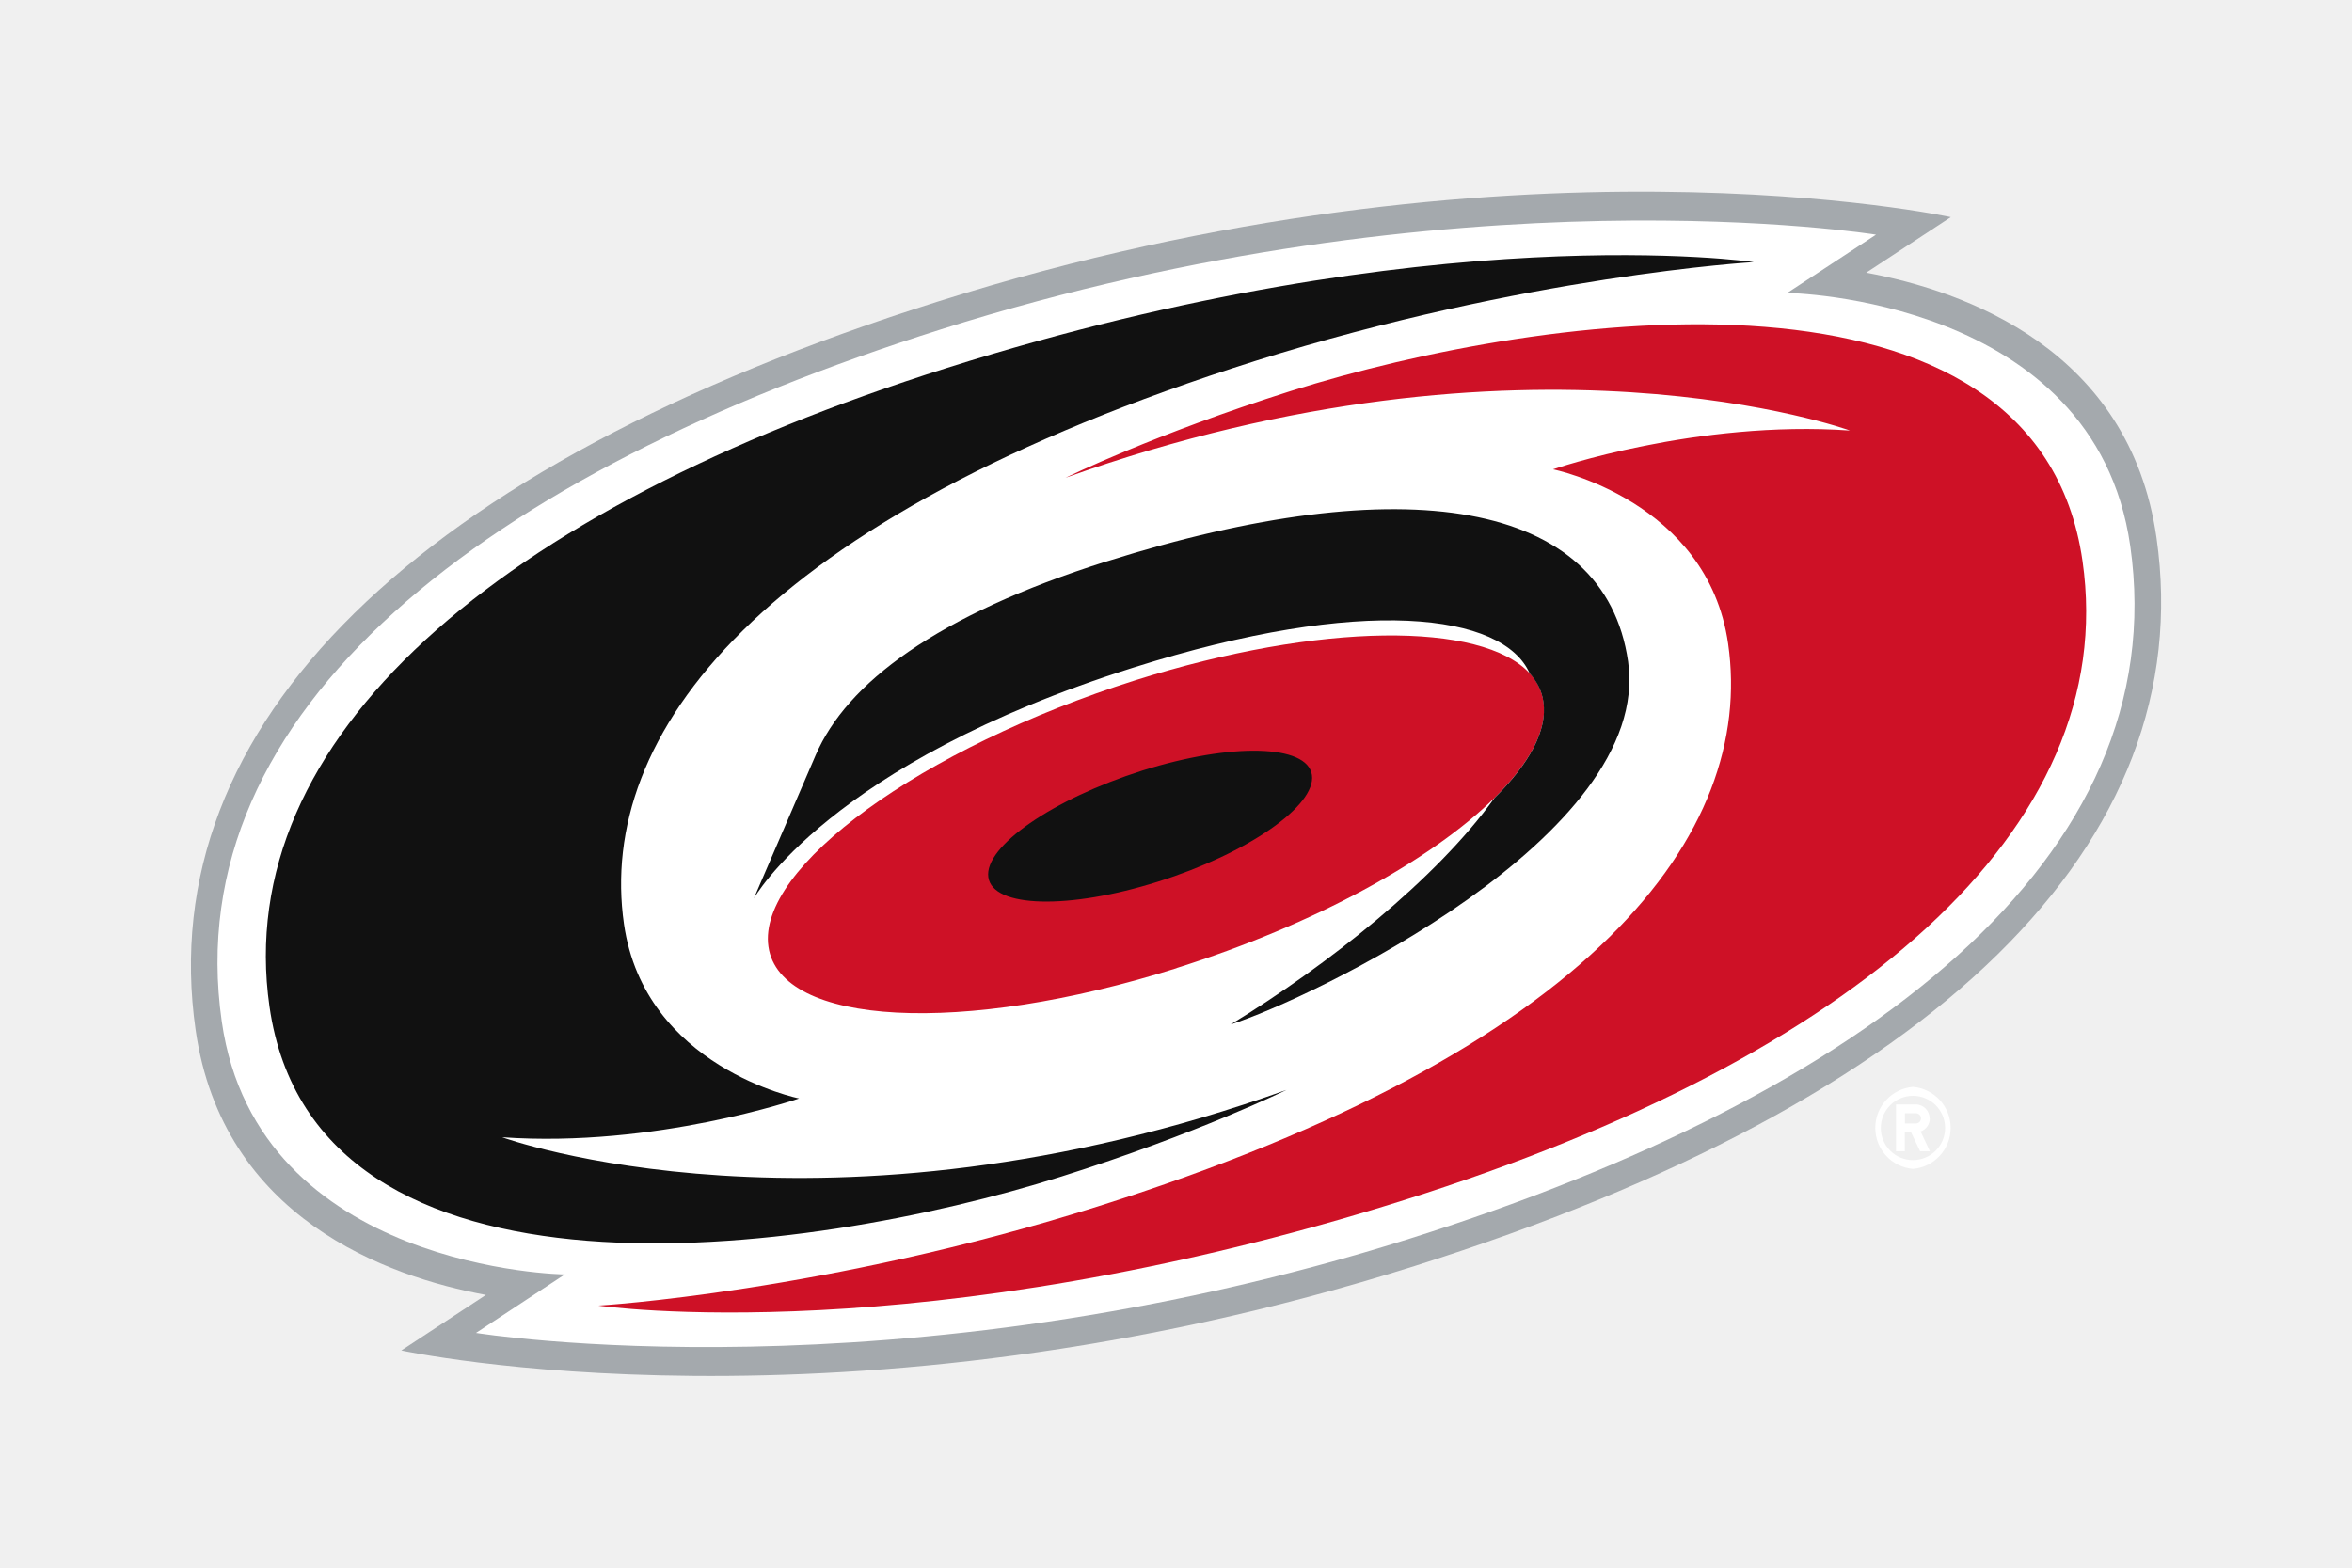
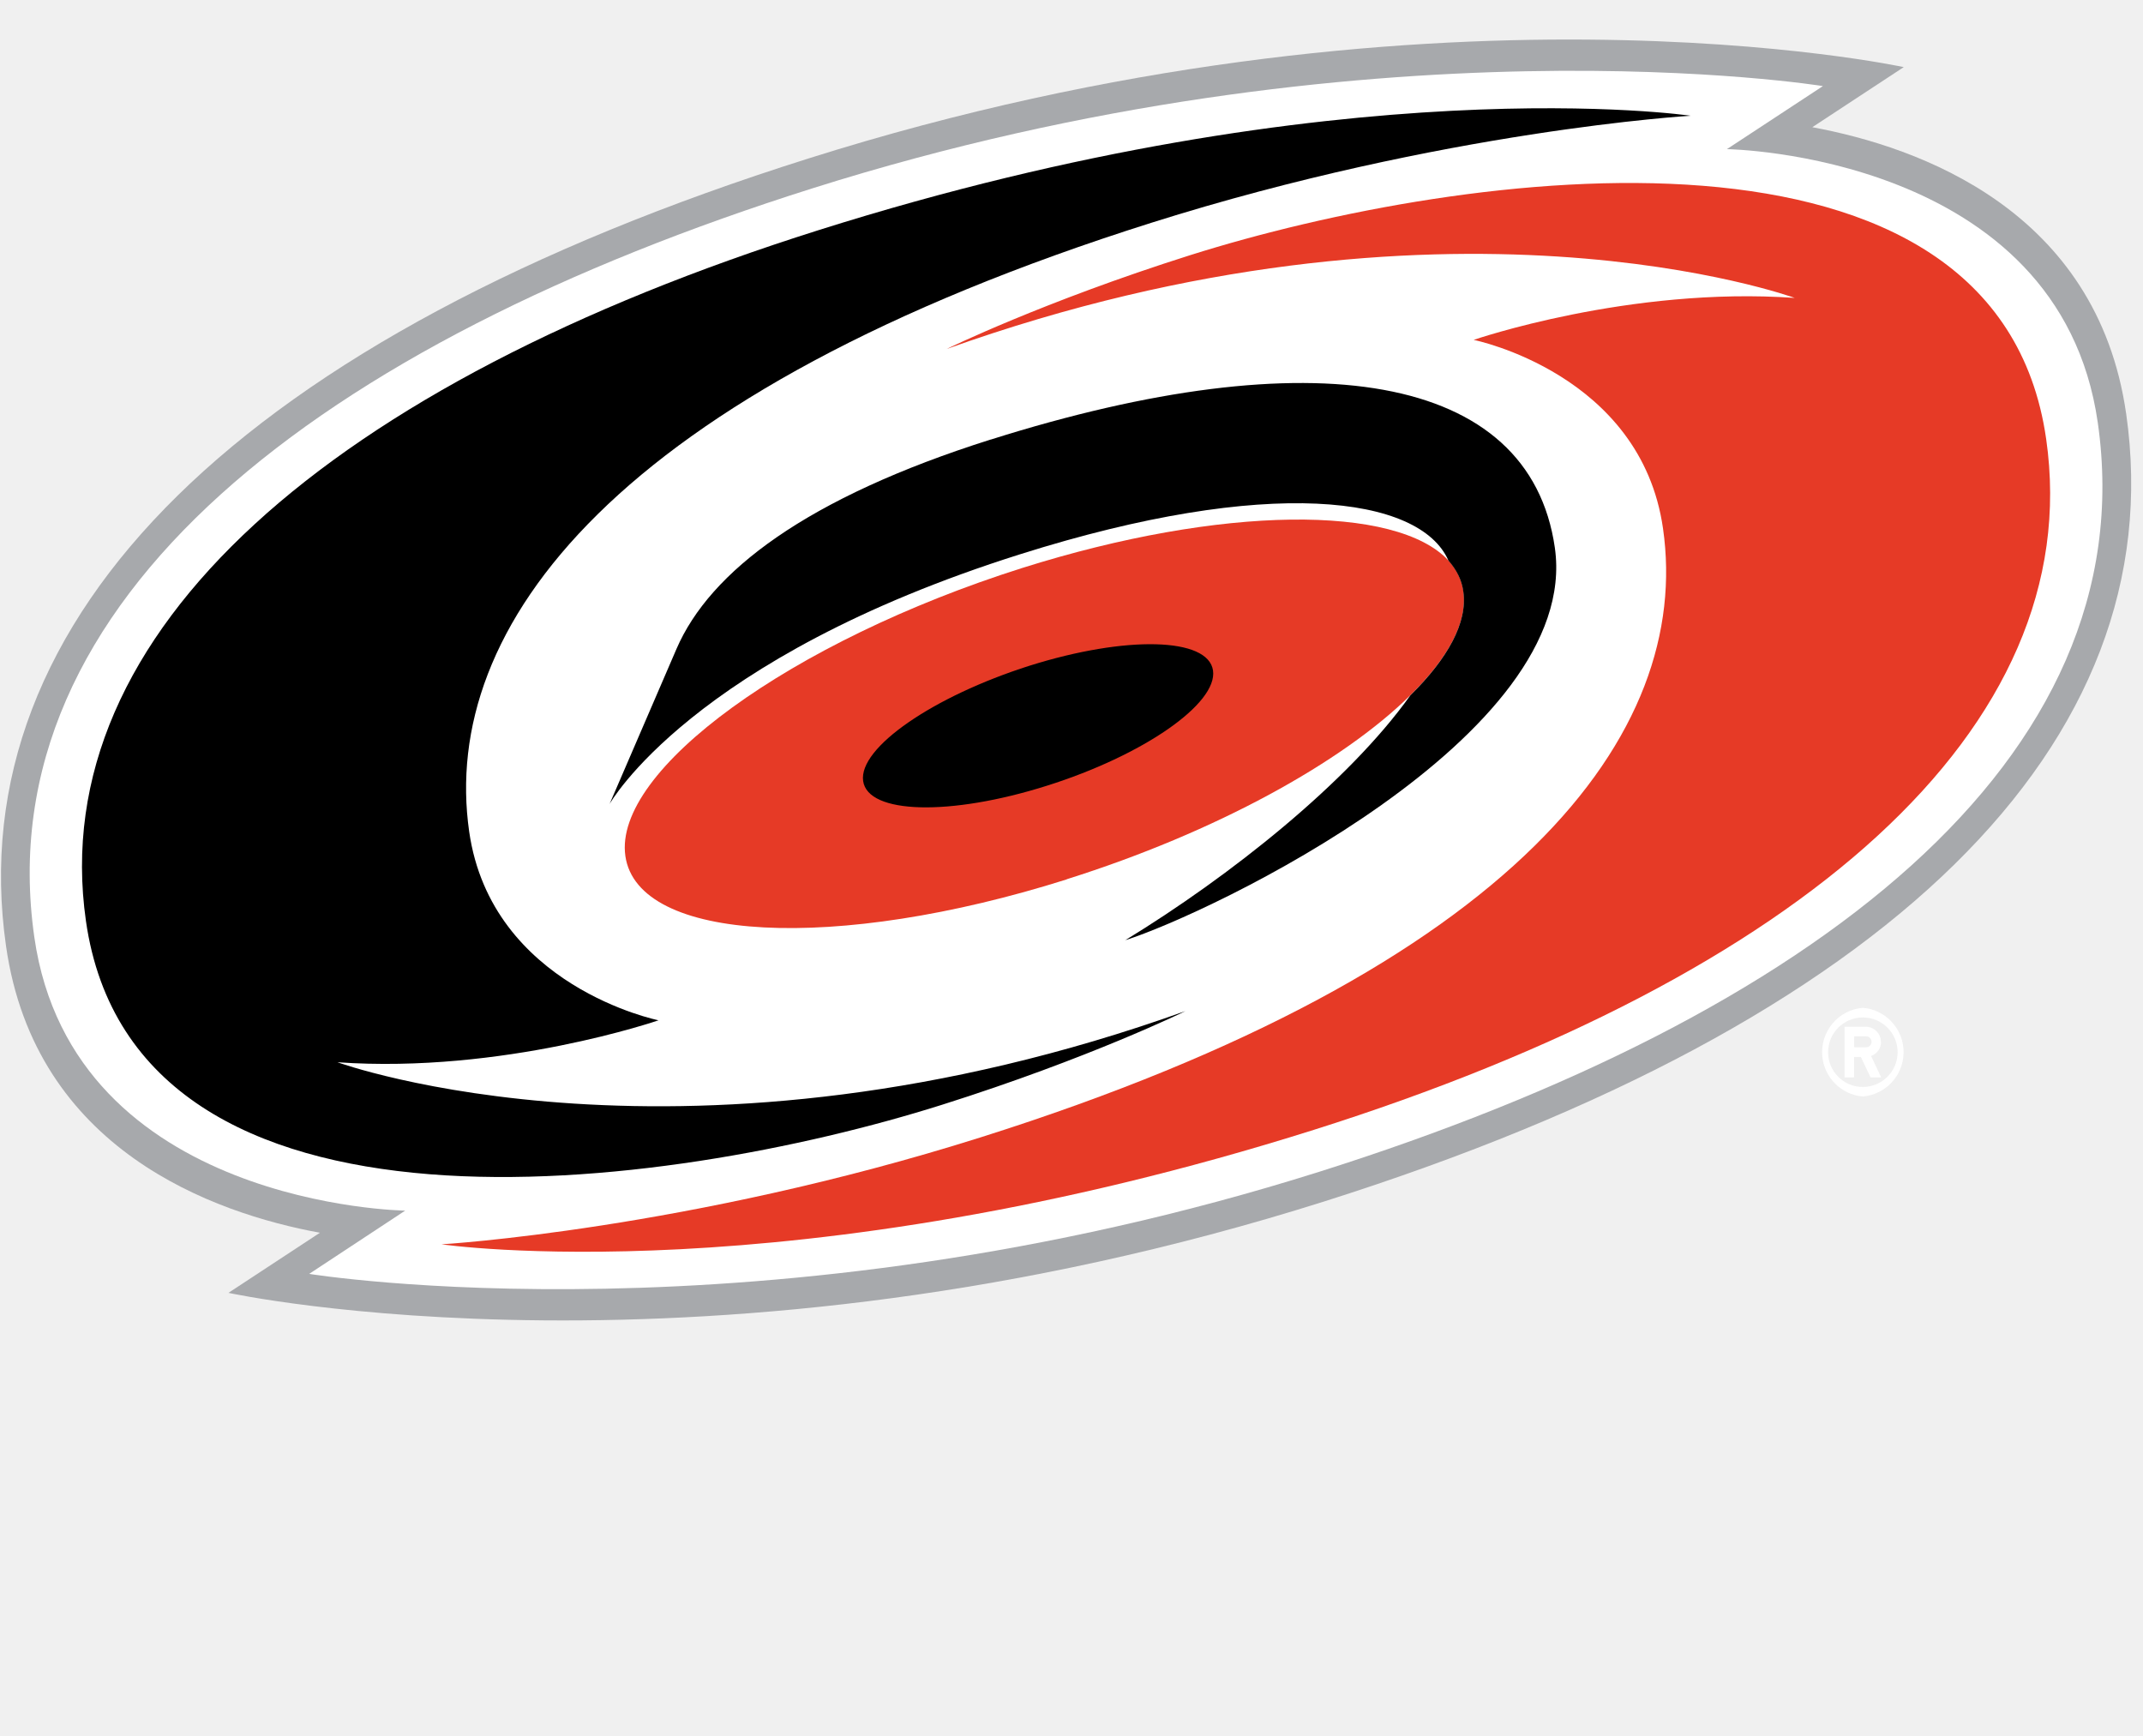
- <svg xmlns="http://www.w3.org/2000/svg" id="Layer_1" viewBox="0 0 24 16">
-   <style>.silver{fill:#a4a9ad}.fg{fill:#111}.high{fill:#ce1126}.st4{fill:#FFF}</style>
-   <g id="reg" class="st4">
-     <path d="M19.52 11.093a.42.42 0 0 0 0 .837.42.42 0 0 0 0-.837zm0 .747a.327.327 0 0 1-.328-.328.328.328 0 1 1 .328.328z" />
-     <path d="M19.69 11.414a.142.142 0 0 0-.14-.142h-.203v.478h.09v-.193h.064l.092.193h.1l-.095-.202a.142.142 0 0 0 .094-.134zm-.14.052h-.112v-.104h.112c.028 0 .052.023.052.052 0 .03-.024.052-.052.052z" />
+ <svg xmlns="http://www.w3.org/2000/svg" version="1.1" id="Layer_1" x="0px" y="0px" width="435.031px" height="352.309px" viewBox="0 0 435.031 352.309" enable-background="new 0 0 435.031 352.309" xml:space="preserve">
+   <g id="reg">
+     <path fill="#FFFFFF" d="M378.16,204.563c-4.971,0.421-8.658,4.794-8.238,9.766c0.371,4.386,3.852,7.866,8.238,8.238   c4.973-0.421,8.66-4.793,8.24-9.766C386.029,208.414,382.549,204.935,378.16,204.563z M378.16,220.63   c-3.883,0.012-7.043-3.128-7.055-7.012c0-0.015,0-0.028,0-0.043c0-3.896,3.158-7.055,7.055-7.055s7.057,3.158,7.057,7.055   C385.217,217.473,382.057,220.63,378.16,220.63L378.16,220.63z" />
+     <path fill="#FFFFFF" d="M381.816,211.468c0.002-1.67-1.34-3.03-3.01-3.056h-4.367v10.281h1.936v-4.149h1.377l1.979,4.149h2.152   l-2.045-4.344c1.217-0.437,2.025-1.592,2.023-2.882H381.816z M378.807,212.585h-2.408v-2.235h2.408   c0.602,0,1.117,0.493,1.117,1.118C379.924,212.113,379.408,212.585,378.807,212.585z" />
  </g>
-   <path class="silver" d="M22.005 5.487c-.275-1.92-1.953-2.517-2.962-2.704l.863-.567s-4.51-.98-10.34.863C4.238 4.76 1.55 7.4 1.996 10.512c.275 1.92 1.953 2.518 2.962 2.704l-.863.567s4.51.98 10.34-.862c5.328-1.684 8.015-4.322 7.57-7.435z" />
-   <path class="st4" d="M21.737 5.57c-.364-2.537-3.5-2.58-3.5-2.58l.906-.595s-4.28-.695-9.537.965c-4.642 1.466-7.8 3.88-7.343 7.067.364 2.54 3.5 2.58 3.5 2.58l-.906.597s4.28.695 9.537-.965c4.642-1.467 7.8-3.88 7.343-7.07z" />
-   <path class="high" d="M21.25 5.725c-.464-3.24-5.484-2.553-8.08-1.734-1.39.44-2.297.885-2.297.885 4.706-1.684 8.004-.482 8.004-.482-1.562-.11-3.03.396-3.03.396s1.578.317 1.787 1.78c.277 1.932-1.368 4.144-6.438 5.745-2.764.873-5.09 1.01-5.09 1.01s3.28.483 8.232-1.08c4.582-1.447 7.305-3.782 6.912-6.52z" />
-   <path class="high" d="M12.006 9.88c1.406-.443 2.602-1.104 3.244-1.737.355-.35.542-.69.5-.98a.537.537 0 0 0-.14-.29c-.49-.53-2.138-.525-4.025.07-2.184.692-3.86 1.91-3.744 2.718.117.813 1.982.91 4.166.22z" />
-   <path class="fg" d="M11.817 8.998c.912-.287 1.615-.775 1.57-1.088s-.82-.332-1.732-.045c-.912.29-1.615.775-1.57 1.088.044.313.82.333 1.732.045z" />
-   <path class="fg" d="M5.124 11.607c1.562.11 3.03-.396 3.03-.396s-1.577-.317-1.787-1.78c-.277-1.932 1.368-4.144 6.438-5.746 2.765-.873 5.09-1.01 5.09-1.01s-3.28-.484-8.232 1.08C5.08 5.202 2.358 7.537 2.75 10.274c.464 3.24 5.485 2.554 8.08 1.734 1.388-.438 2.297-.884 2.297-.884-4.705 1.685-8.003.483-8.003.483z" />
-   <path class="fg" d="M11.29 5.73c-1.74.55-2.65 1.245-2.966 1.975L7.692 9.17s.768-1.377 3.875-2.357c2.342-.74 3.773-.553 4.042.06.075.085.125.18.14.292.042.29-.145.63-.5.98-.587.823-1.707 1.71-2.69 2.31.785-.247 4.31-1.92 4.054-3.704-.238-1.656-2.298-1.976-5.324-1.02z" />
+   <path fill="#A7A9AC" d="M431.613,83.981c-5.916-41.298-42.01-54.14-63.713-58.162l18.562-12.196c0,0-97.006-21.079-222.408,18.563  C49.452,68.344-8.366,125.129,1.228,192.065c5.915,41.3,42.008,54.162,63.711,58.162l-18.563,12.197  c0,0,97.008,21.078,222.409-18.542C383.387,207.66,441.184,150.918,431.613,83.96V83.981z" />
+   <path fill="#FFFFFF" d="M425.848,85.766c-7.83-54.57-75.283-55.494-75.283-55.494l19.488-12.798c0,0-92.061-14.949-205.138,20.757  C65.068,69.763-2.858,121.687,6.971,190.238c7.829,54.634,75.283,55.495,75.283,55.495l-19.487,12.841  c0,0,92.061,14.948,205.138-20.757c99.846-31.555,167.773-83.457,157.943-152.072V85.766z" />
+   <path fill="#E63A26" d="M415.373,89.1c-9.98-69.69-117.957-54.914-173.797-37.297c-29.899,9.464-49.409,19.036-49.409,19.036  C293.391,34.617,364.33,60.471,364.33,60.471c-33.598-2.366-65.174,8.518-65.174,8.518s33.943,6.818,38.438,38.286  c5.959,41.556-29.424,89.135-138.479,123.572c-59.452,18.777-109.482,21.724-109.482,21.724s70.55,10.39,177.067-23.23  C365.256,198.217,423.826,147.993,415.373,89.1z" />
+   <path fill="#E63A26" d="M216.541,178.473c30.241-9.529,55.965-23.747,69.776-37.363c7.635-7.528,11.656-14.841,10.754-21.08  c-0.342-2.338-1.393-4.515-3.012-6.237c-10.541-11.4-45.986-11.293-86.577,1.505c-46.977,14.885-83.026,41.083-80.531,58.463  c2.517,17.486,42.632,19.572,89.611,4.732L216.541,178.473z" />
+   <path d="M212.472,159.501c19.62-6.173,34.739-16.67,33.772-23.403c-0.969-6.732-17.639-7.141-37.256-0.968  c-19.617,6.237-34.738,16.67-33.77,23.402C176.165,165.266,192.856,165.696,212.472,159.501z" />
+   <path d="M68.509,215.618c33.598,2.366,65.173-8.517,65.173-8.517s-33.92-6.818-38.437-38.288  c-5.958-41.556,29.425-89.135,138.479-123.593c59.473-18.778,109.482-21.725,109.482-21.725s-70.551-10.411-177.066,23.23  C67.563,77.851,9.014,128.075,17.446,186.947c9.98,69.691,117.979,54.936,173.796,37.298c29.855-9.421,49.408-19.015,49.408-19.015  C139.448,241.474,68.509,215.618,68.509,215.618L68.509,215.618z" />
+   <path d="M201.137,89.208c-37.427,11.83-57,26.779-63.797,42.481l-13.594,31.51c0,0,16.52-29.618,83.35-50.697  c50.377-15.917,81.157-11.895,86.942,1.291c1.613,1.828,2.688,3.872,3.012,6.28c0.902,6.238-3.119,13.551-10.754,21.079  c-12.627,17.702-36.717,36.782-57.861,49.688c16.885-5.314,92.705-41.299,87.199-79.672c-5.119-35.62-49.428-42.502-114.518-21.94  L201.137,89.208z" />
</svg>
